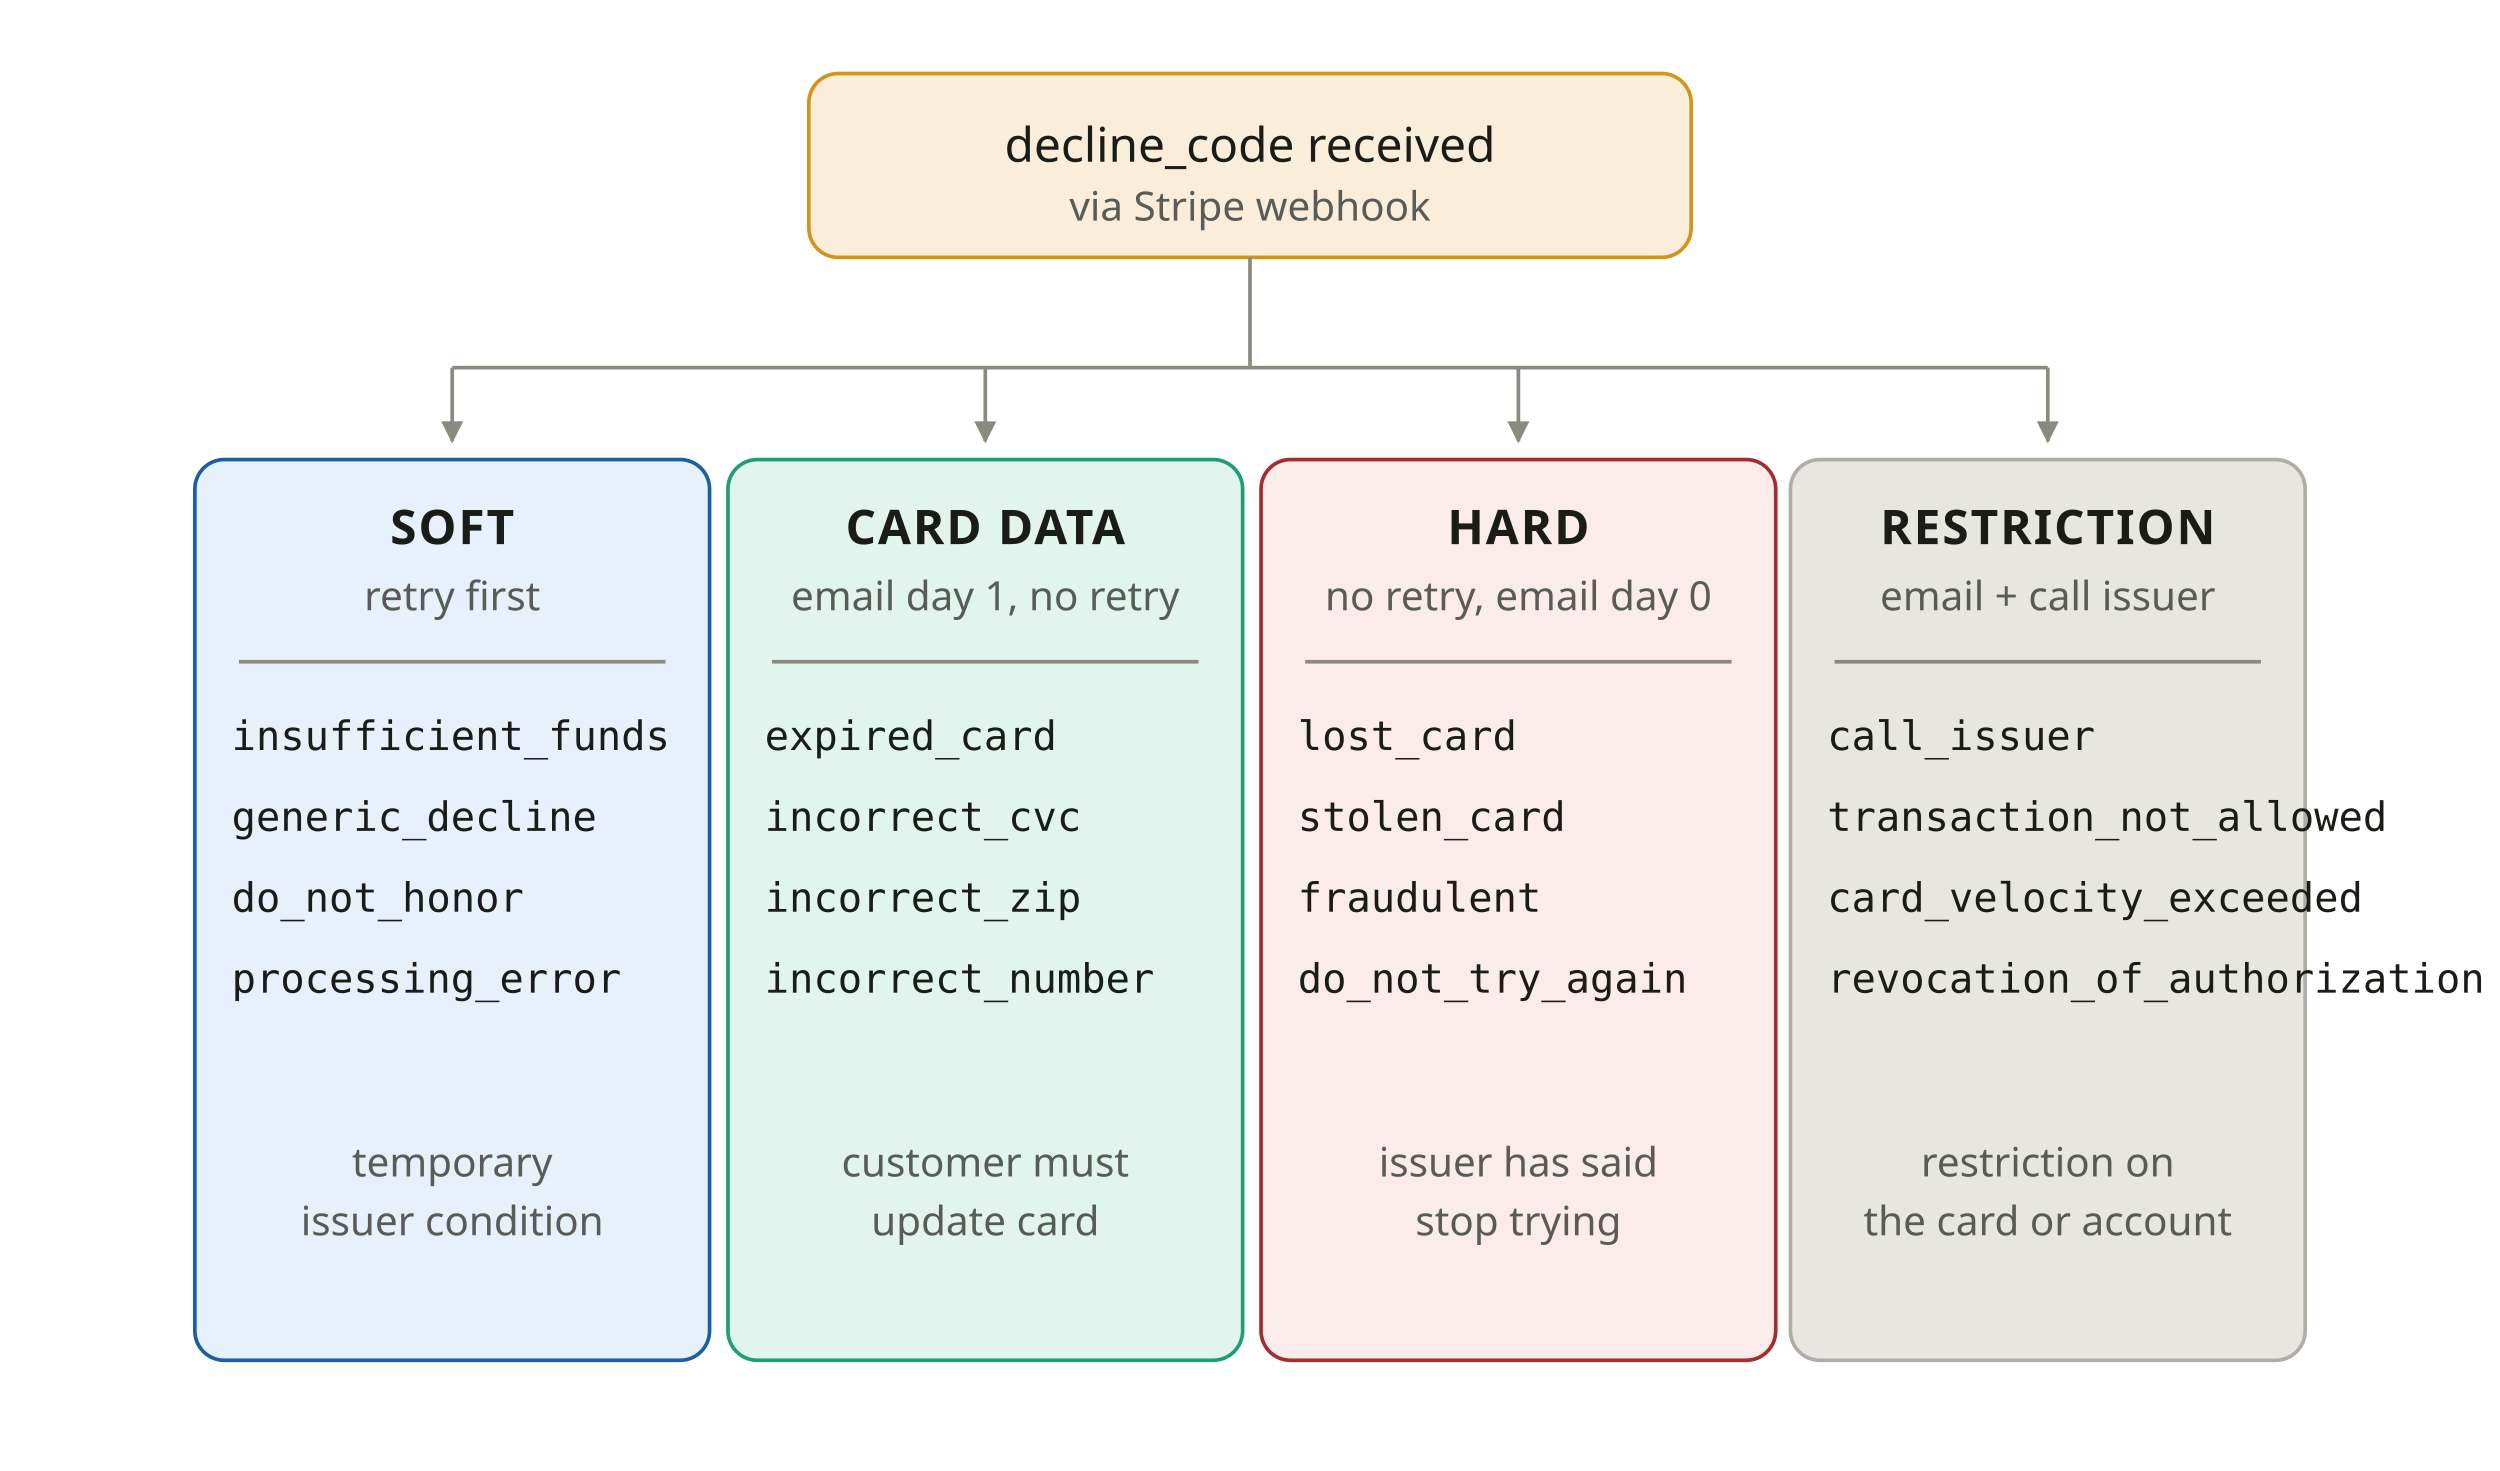
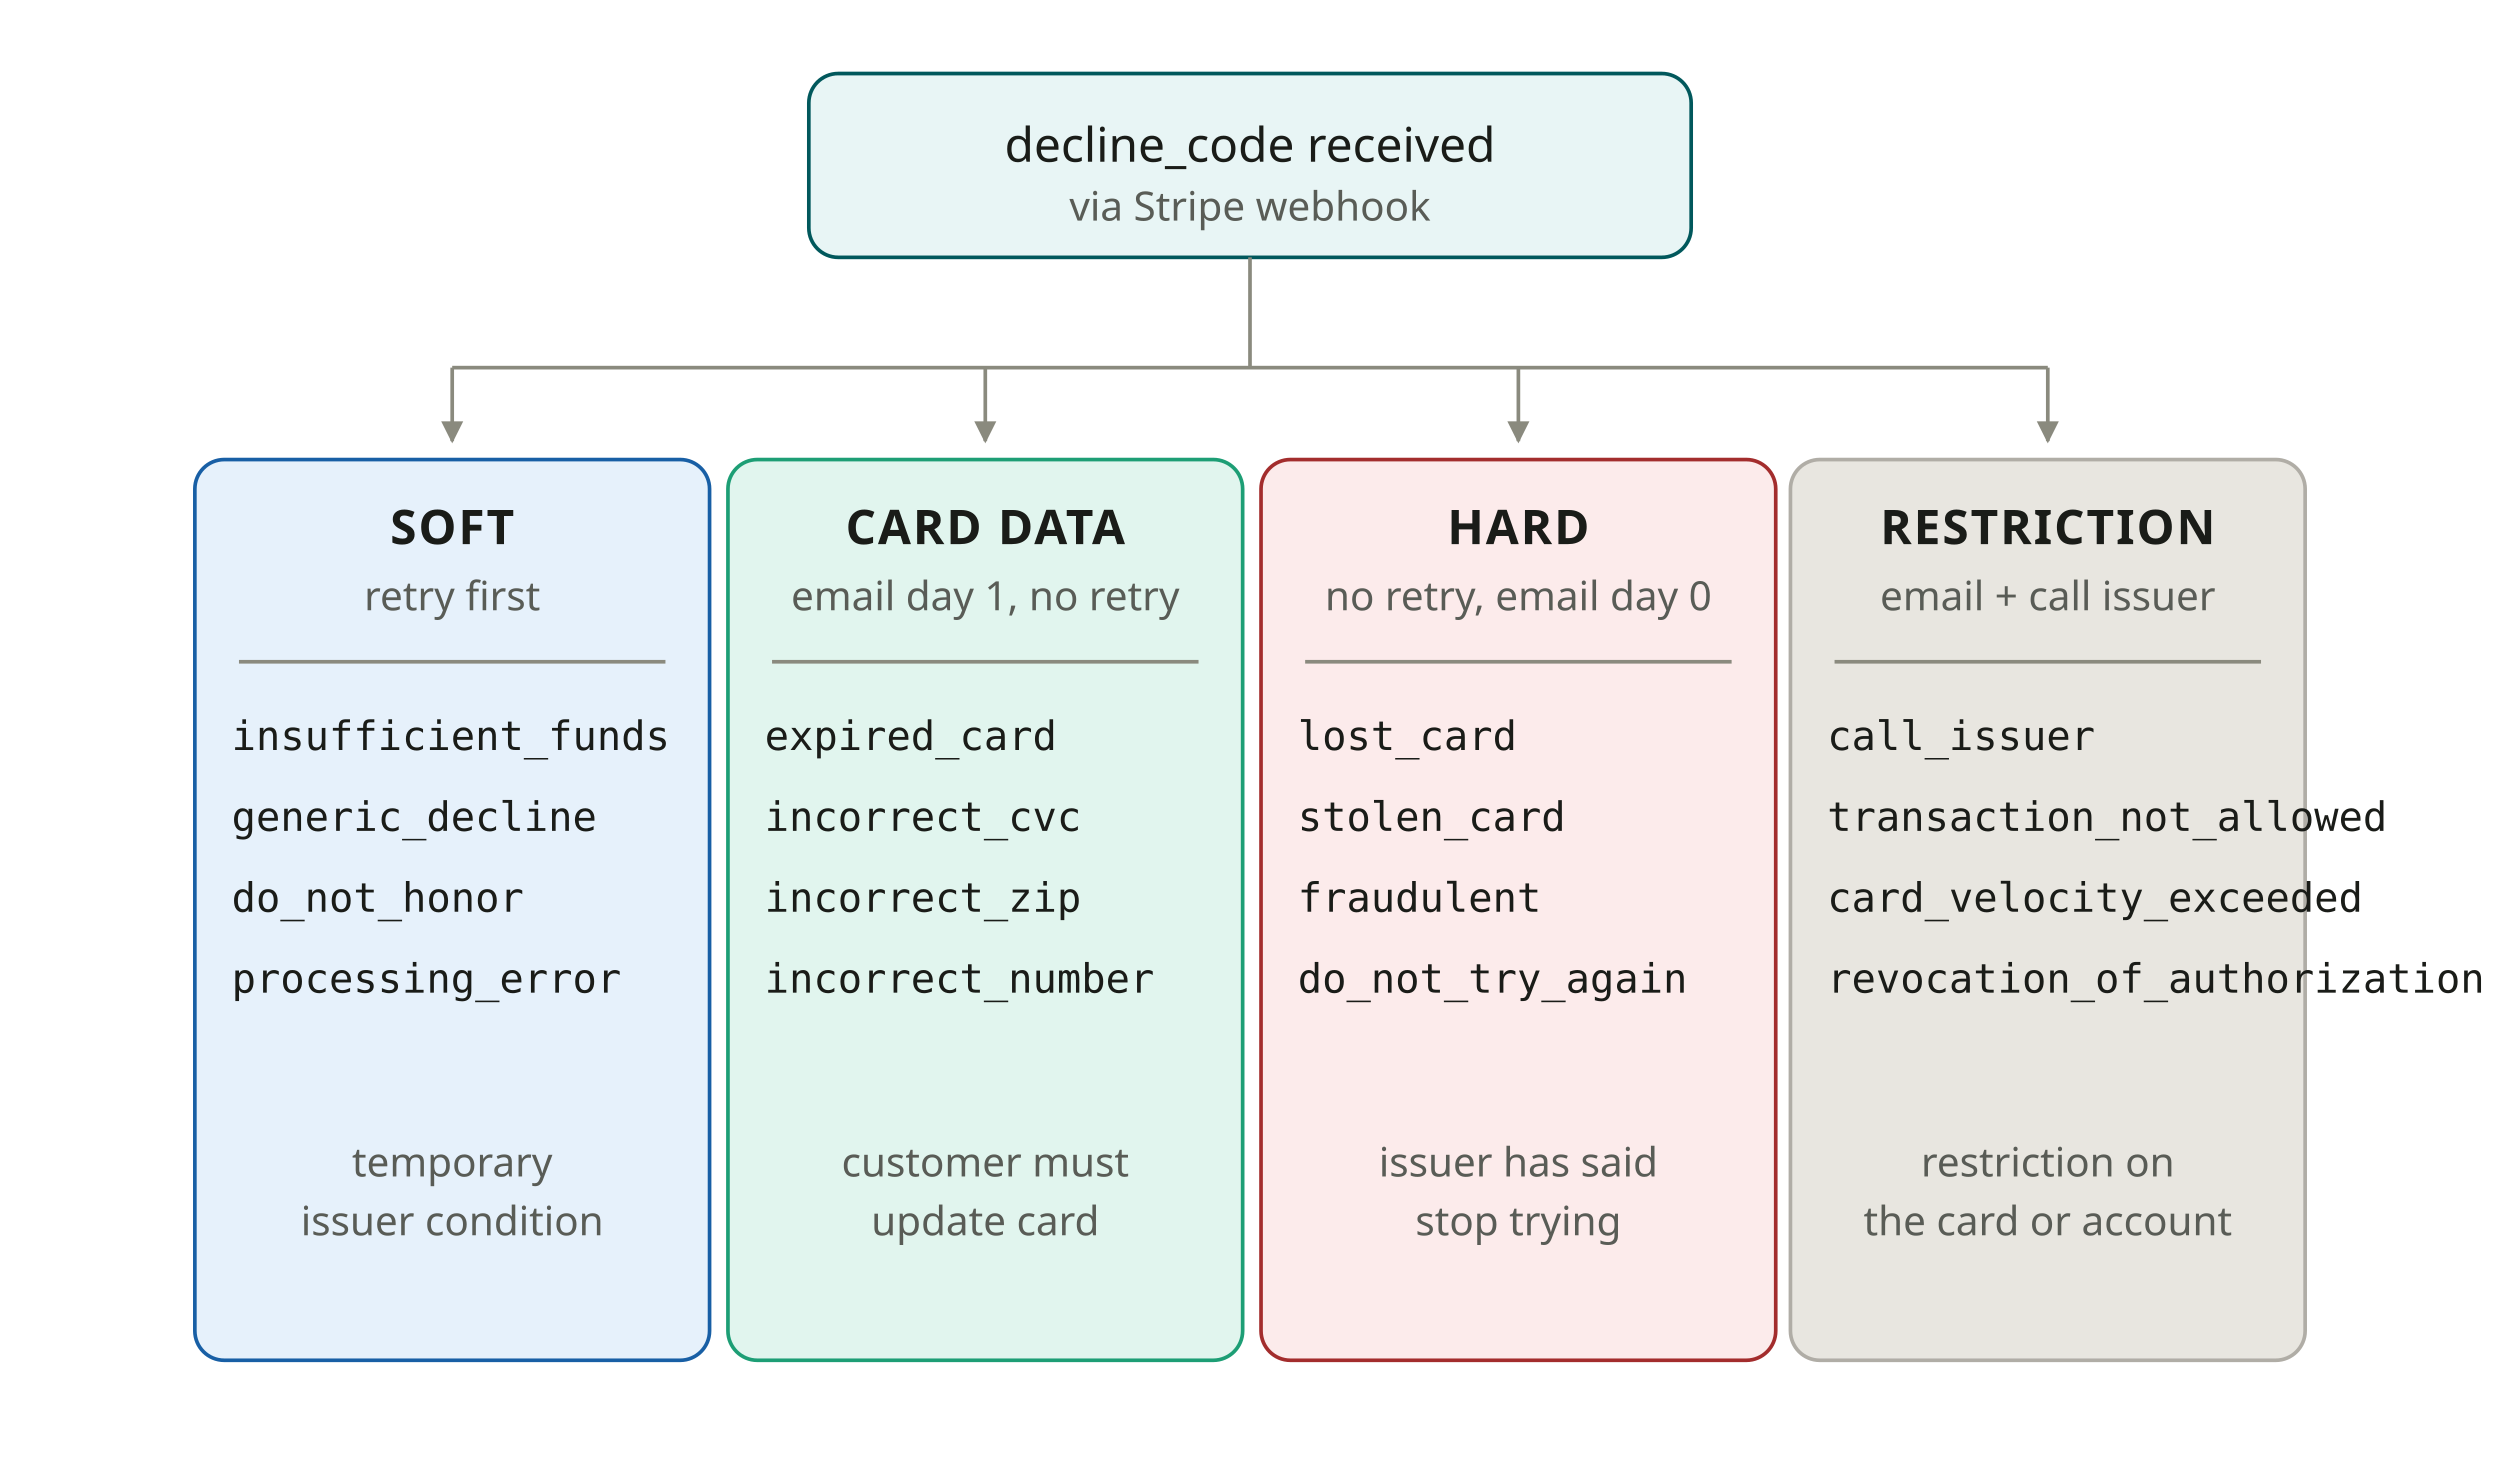
<svg xmlns="http://www.w3.org/2000/svg" viewBox="0 0 680 400">
  <defs>
    <marker id="arrow-dct" markerHeight="6" markerWidth="6" orient="auto-start-reverse" refX="9" refY="5" viewBox="0 0 10 10">
      <path d="m0 0 10 5-10 5z" class="arrow-head" />
    </marker>
  </defs>
  <style>.node-neutral { fill: #e8e6e0; stroke: #b0ada6; }
-     .node-accent  { fill: #faeeda; stroke: #d4941a; }
+     .node-accent  { fill: #e8f5f5; stroke: #01585c; }
    .node-success { fill: #e1f5ee; stroke: #1d9e75; }
    .node-warning { fill: #fcebeb; stroke: #a32d2d; }
    .node-info    { fill: #e6f1fb; stroke: #185fa5; }
    .label-primary   { fill: #1a1c18; font-family: system-ui, sans-serif; font-size: 13px; font-weight: 500; }
    .label-secondary { fill: #595c56; font-family: system-ui, sans-serif; font-size: 11px; font-family: system-ui, sans-serif; }
    .label-mono      { fill: #1a1c18; font-family: ui-monospace, monospace; font-size: 11px; }
    .header          { fill: #1a1c18; font-family: system-ui, sans-serif; font-size: 13px; font-weight: 600; letter-spacing: 0.04em; }
    .connector { stroke: #8a8a7e; stroke-width: 1; fill: none; }
    .arrow-head { fill: #8a8a7e; }
    :root[data-theme="dark"] .node-neutral { fill: #222420; stroke: #4a4c44; }
-     :root[data-theme="dark"] .node-accent  { fill: #1e1a0a; stroke: #826217; }
+     :root[data-theme="dark"] .node-accent  { fill: #1a2d2e; stroke: #2d7c80; }
    :root[data-theme="dark"] .node-success { fill: #091e14; stroke: #1f7a5f; }
    :root[data-theme="dark"] .node-warning { fill: #200a0a; stroke: #b92727; }
    :root[data-theme="dark"] .node-info    { fill: #0a1428; stroke: #315dc4; }
    :root[data-theme="dark"] .label-primary   { fill: #f0ede8; }
    :root[data-theme="dark"] .label-secondary { fill: #a8a49e; }
    :root[data-theme="dark"] .label-mono      { fill: #f0ede8; }
    :root[data-theme="dark"] .header          { fill: #f0ede8; }
    :root[data-theme="dark"] .connector { stroke: #4a4c44; }
    :root[data-theme="dark"] .arrow-head { fill: #4a4c44; }</style>
  <rect width="240" height="50" x="220" y="20" class="node-accent" rx="8" />
  <text x="340" y="44" class="label-primary" text-anchor="middle">decline_code received</text>
  <text x="340" y="60" class="label-secondary" text-anchor="middle">via Stripe webhook</text>
  <path d="M340 70v30M123 100h434" class="connector" />
  <path marker-end="url(#arrow-dct)" d="M123 100v20" class="connector" />
  <path marker-end="url(#arrow-dct)" d="M268 100v20" class="connector" />
  <path marker-end="url(#arrow-dct)" d="M413 100v20" class="connector" />
  <path marker-end="url(#arrow-dct)" d="M557 100v20" class="connector" />
  <rect width="140" height="245" x="53" y="125" class="node-info" rx="8" />
  <text x="123" y="148" class="header" text-anchor="middle">SOFT</text>
  <text x="123" y="166" class="label-secondary" text-anchor="middle">retry first</text>
  <path d="M65 180h116" class="connector" />
  <text x="63" y="204" class="label-mono">insufficient_funds</text>
  <text x="63" y="226" class="label-mono">generic_decline</text>
  <text x="63" y="248" class="label-mono">do_not_honor</text>
  <text x="63" y="270" class="label-mono">processing_error</text>
  <text x="123" y="320" class="label-secondary" text-anchor="middle">temporary</text>
  <text x="123" y="336" class="label-secondary" text-anchor="middle">issuer condition</text>
  <rect width="140" height="245" x="198" y="125" class="node-success" rx="8" />
  <text x="268" y="148" class="header" text-anchor="middle">CARD DATA</text>
  <text x="268" y="166" class="label-secondary" text-anchor="middle">email day 1, no retry</text>
  <path d="M210 180h116" class="connector" />
  <text x="208" y="204" class="label-mono">expired_card</text>
  <text x="208" y="226" class="label-mono">incorrect_cvc</text>
  <text x="208" y="248" class="label-mono">incorrect_zip</text>
  <text x="208" y="270" class="label-mono">incorrect_number</text>
  <text x="268" y="320" class="label-secondary" text-anchor="middle">customer must</text>
  <text x="268" y="336" class="label-secondary" text-anchor="middle">update card</text>
  <rect width="140" height="245" x="343" y="125" class="node-warning" rx="8" />
  <text x="413" y="148" class="header" text-anchor="middle">HARD</text>
  <text x="413" y="166" class="label-secondary" text-anchor="middle">no retry, email day 0</text>
  <path d="M355 180h116" class="connector" />
  <text x="353" y="204" class="label-mono">lost_card</text>
  <text x="353" y="226" class="label-mono">stolen_card</text>
  <text x="353" y="248" class="label-mono">fraudulent</text>
  <text x="353" y="270" class="label-mono">do_not_try_again</text>
  <text x="413" y="320" class="label-secondary" text-anchor="middle">issuer has said</text>
  <text x="413" y="336" class="label-secondary" text-anchor="middle">stop trying</text>
  <rect width="140" height="245" x="487" y="125" class="node-neutral" rx="8" />
  <text x="557" y="148" class="header" text-anchor="middle">RESTRICTION</text>
  <text x="557" y="166" class="label-secondary" text-anchor="middle">email + call issuer</text>
  <path d="M499 180h116" class="connector" />
  <text x="497" y="204" class="label-mono">call_issuer</text>
  <text x="497" y="226" class="label-mono">transaction_not_allowed</text>
  <text x="497" y="248" class="label-mono">card_velocity_exceeded</text>
  <text x="497" y="270" class="label-mono">revocation_of_authorization</text>
  <text x="557" y="320" class="label-secondary" text-anchor="middle">restriction on</text>
  <text x="557" y="336" class="label-secondary" text-anchor="middle">the card or account</text>
</svg>
